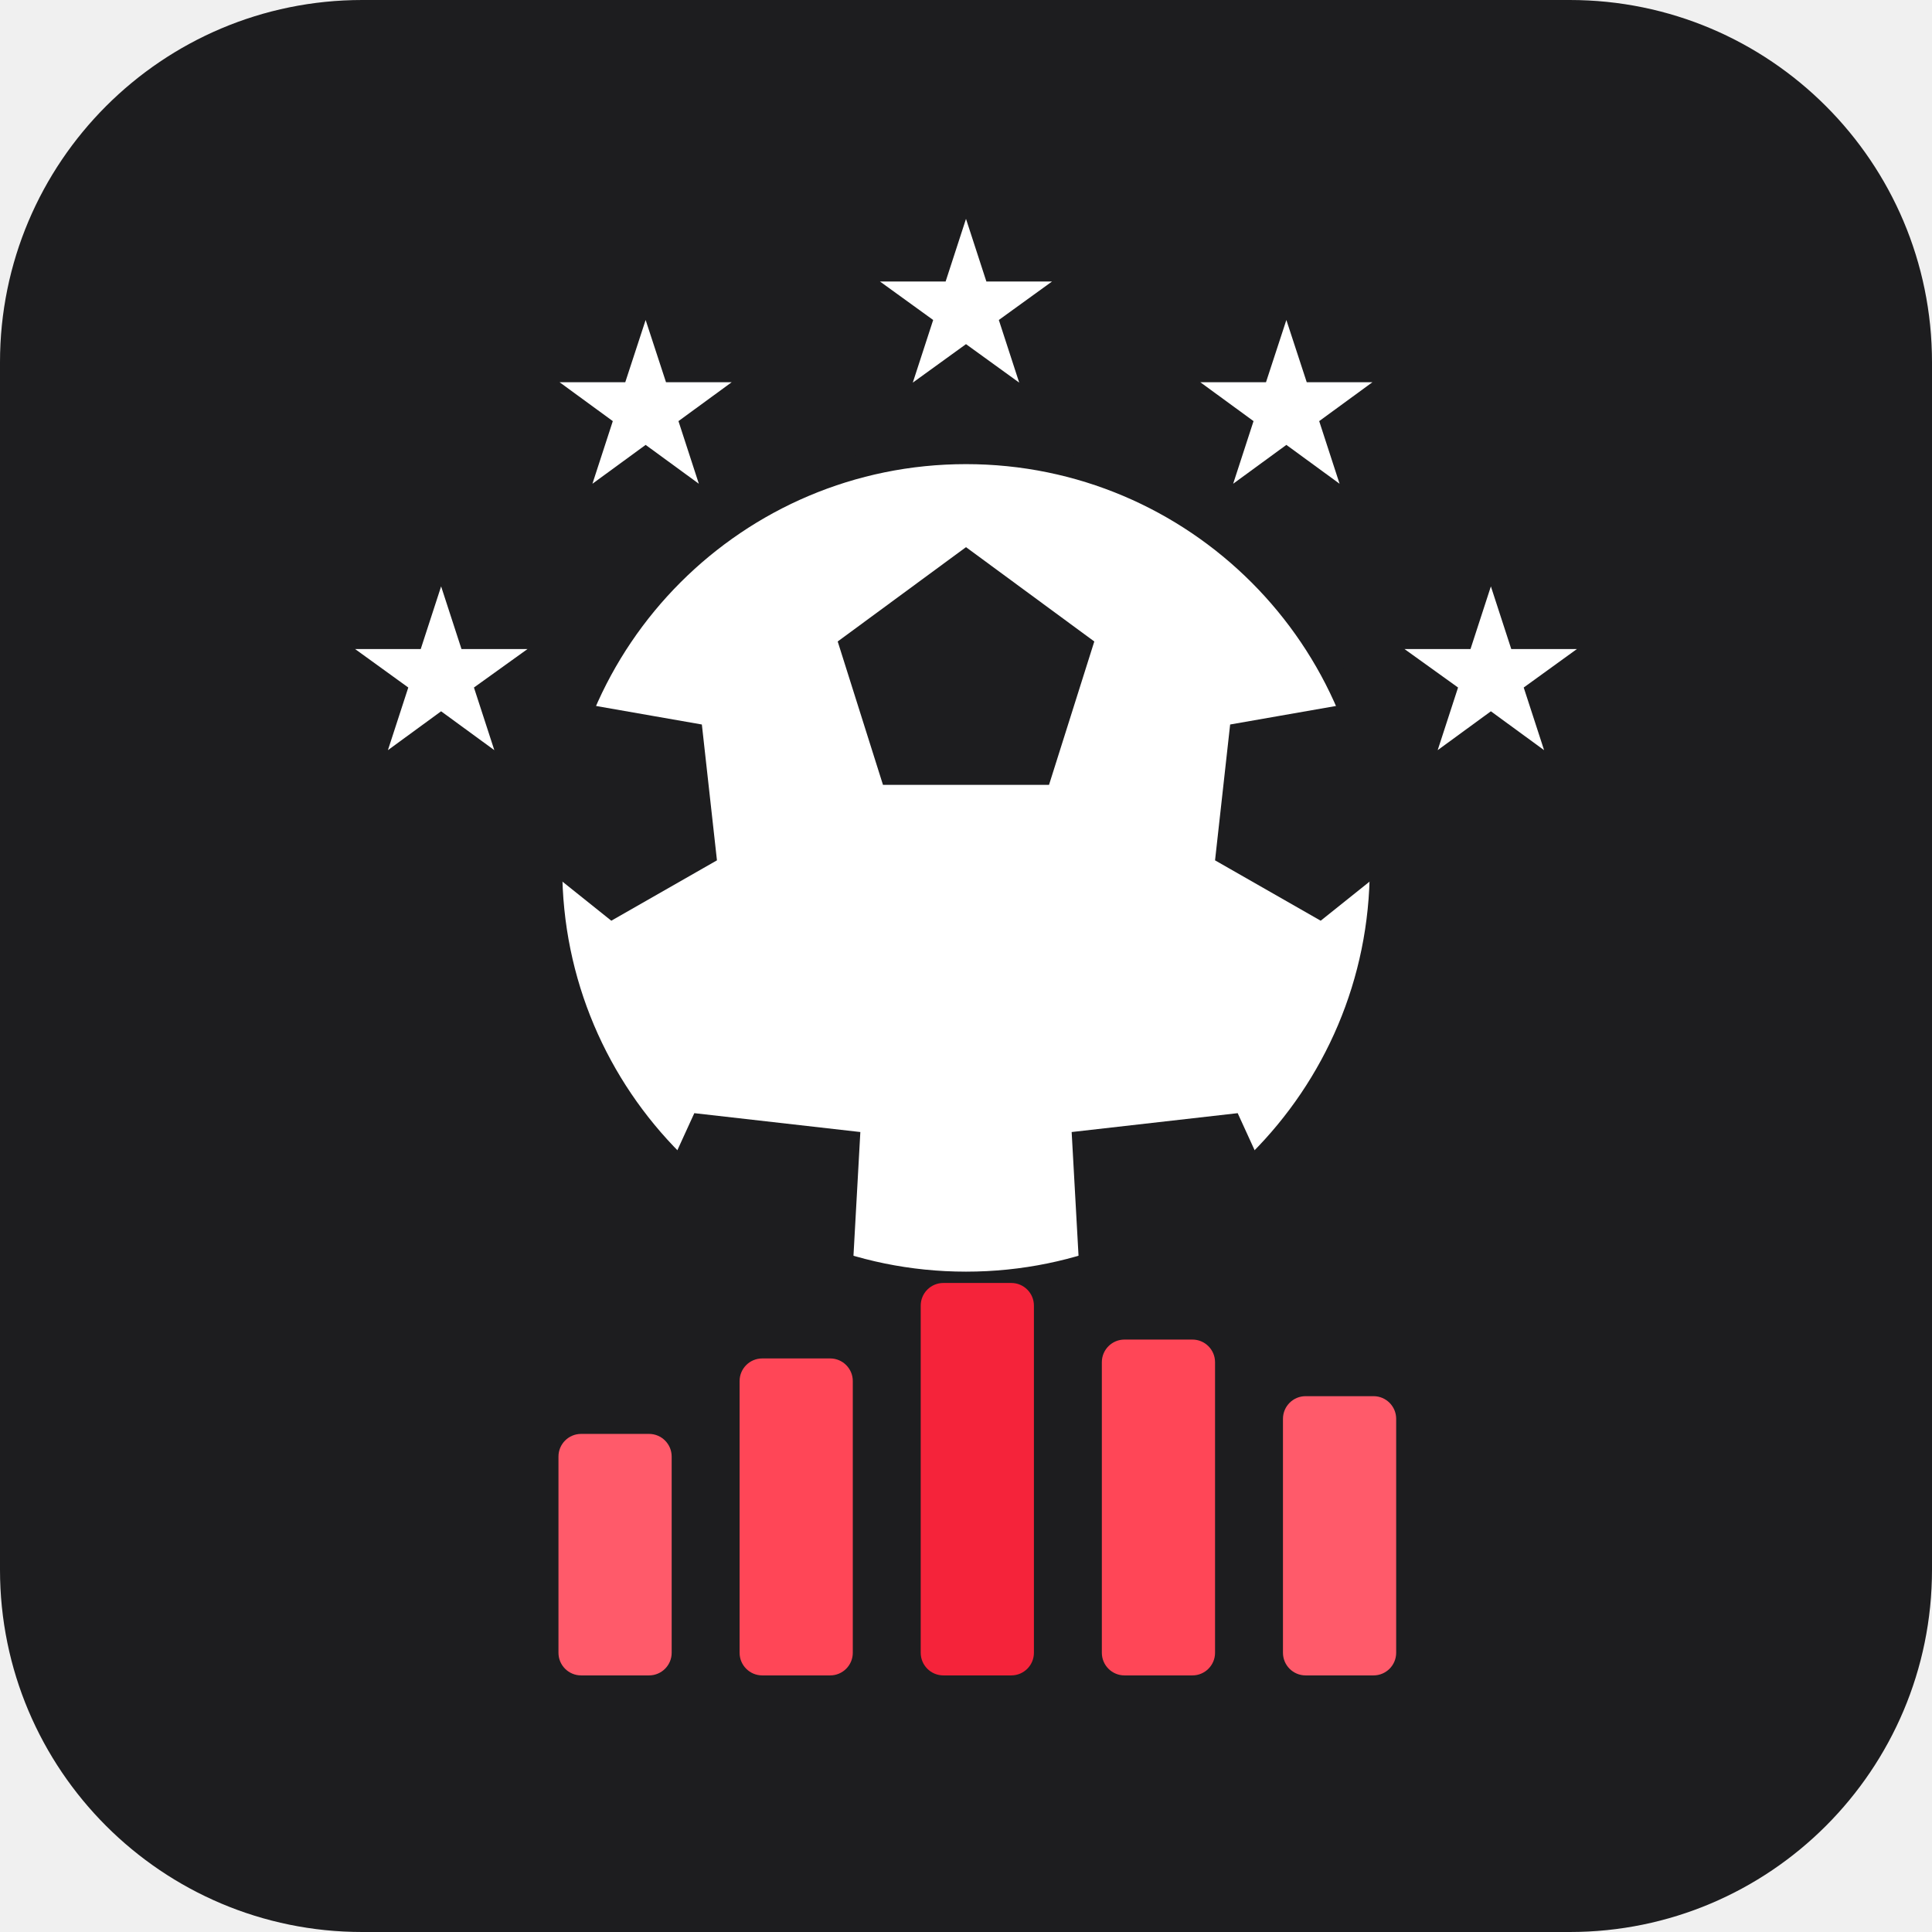
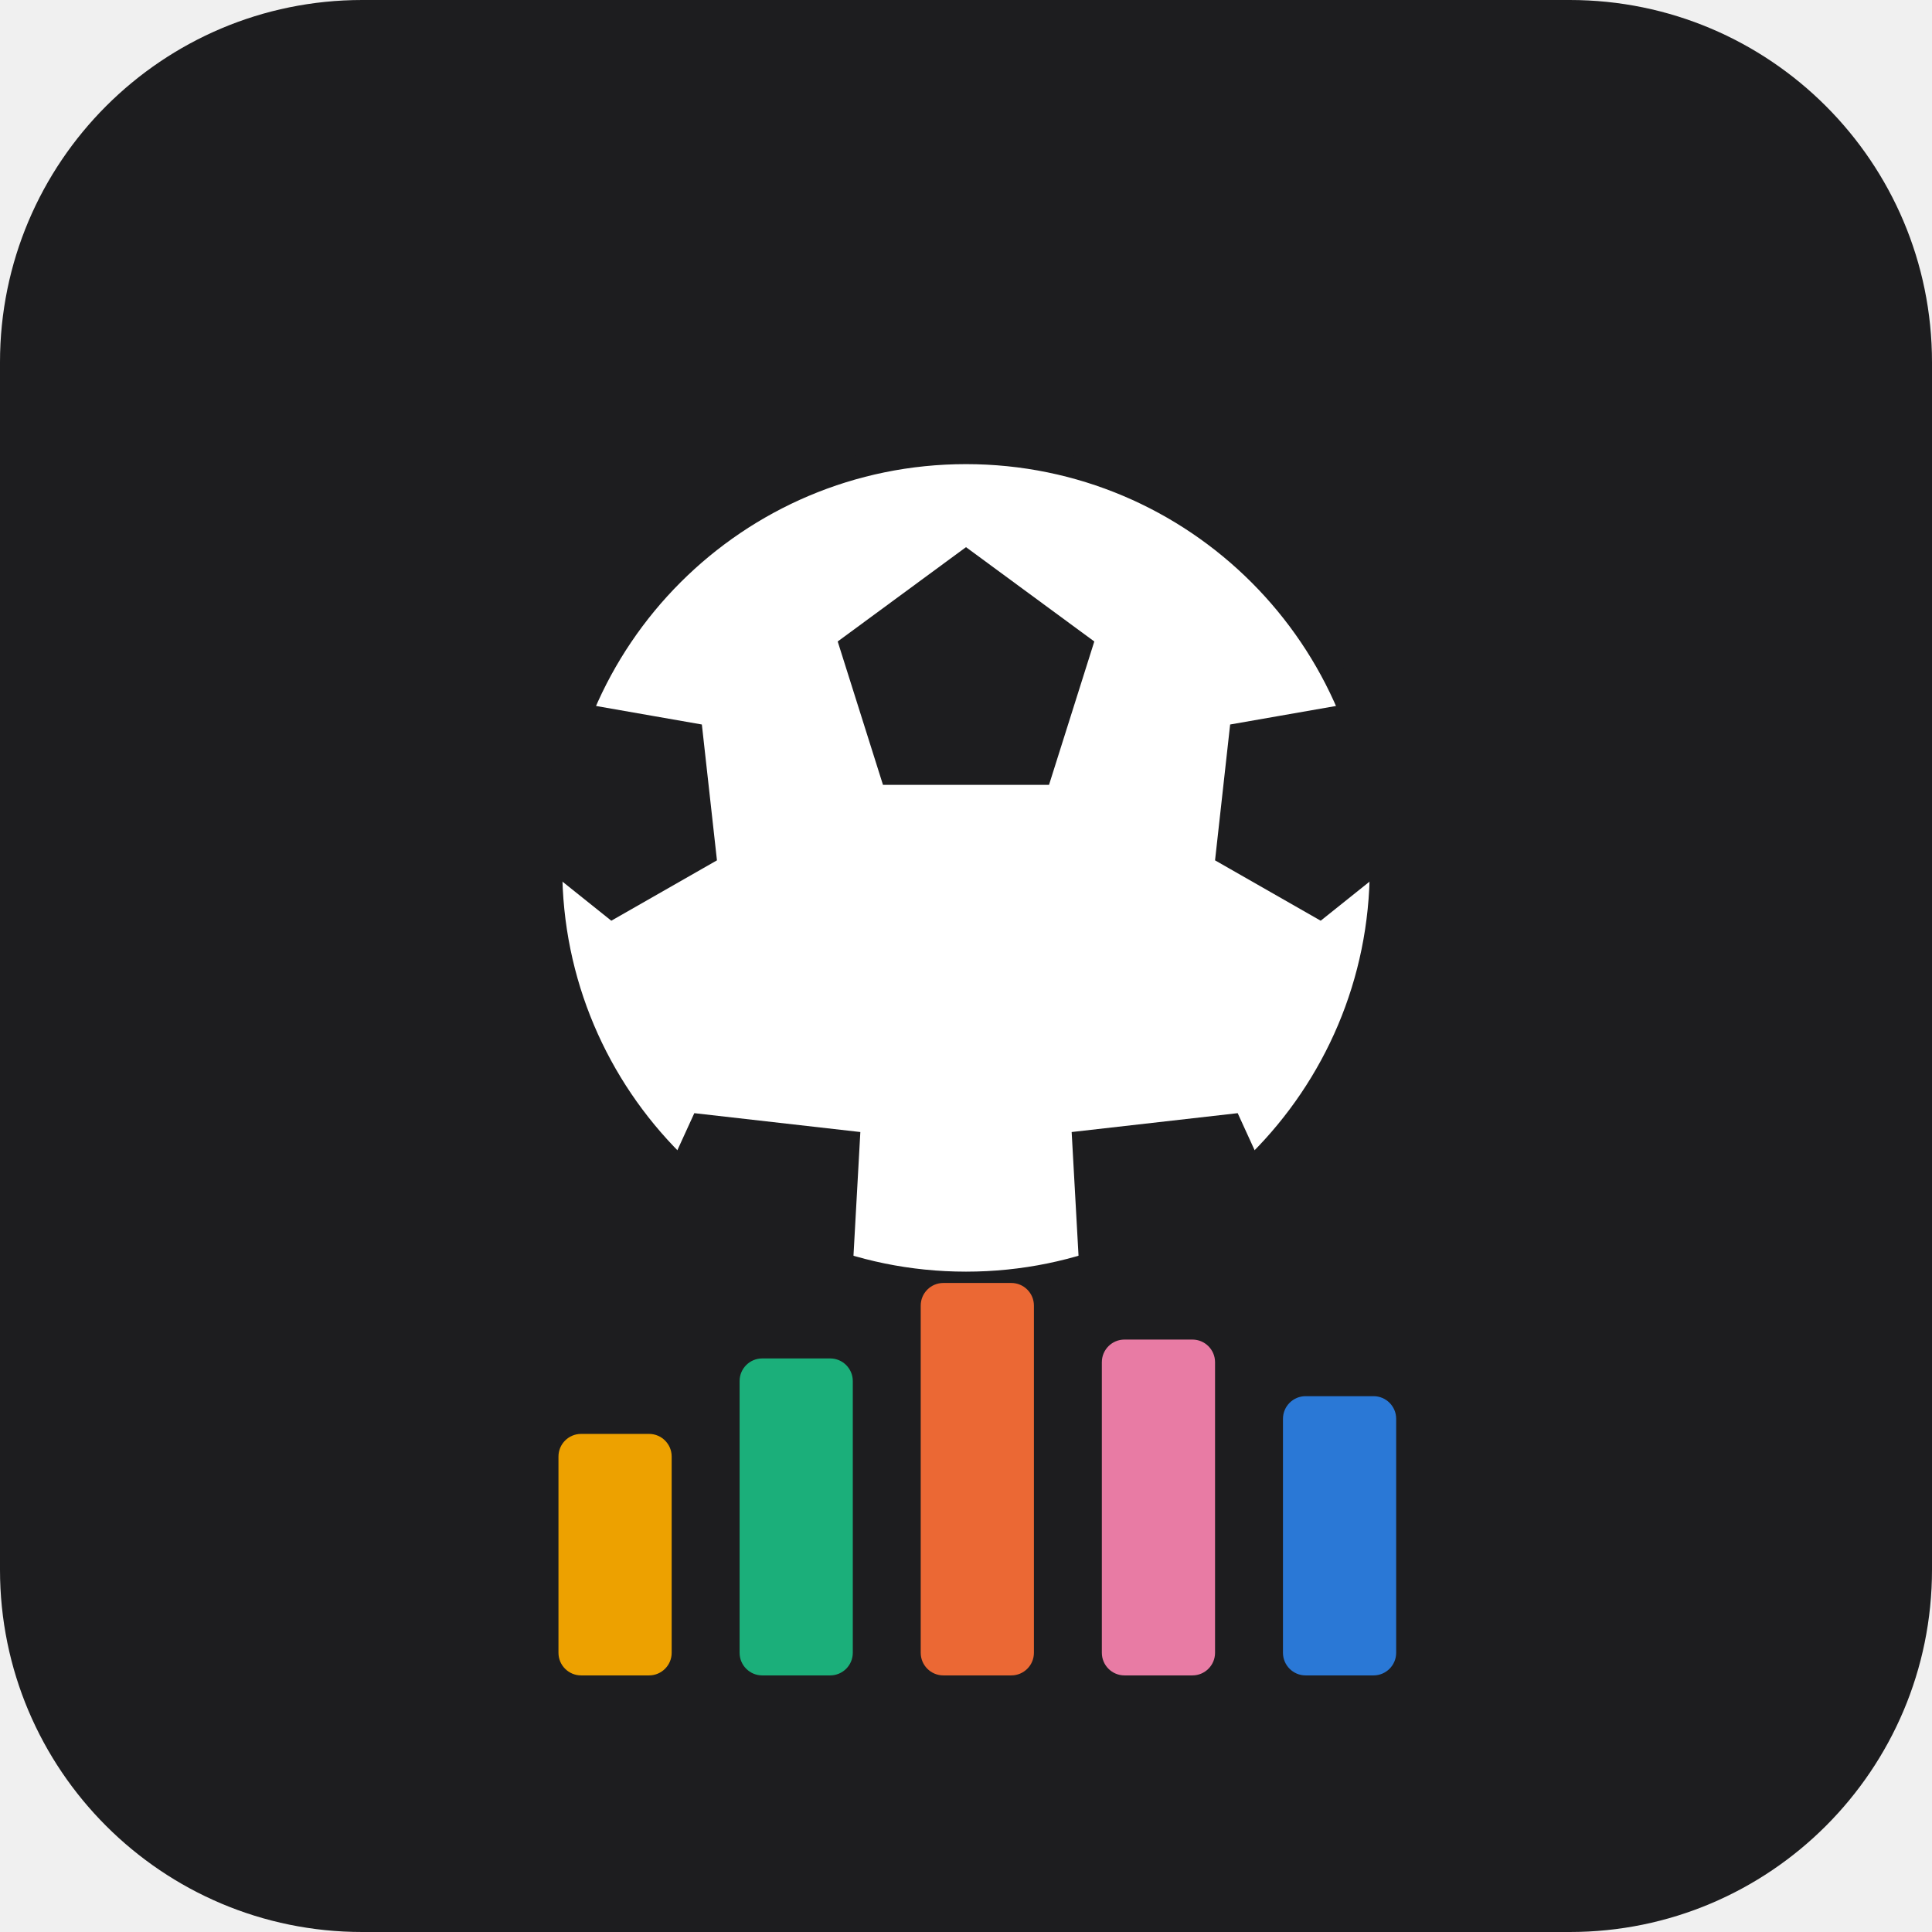
<svg xmlns="http://www.w3.org/2000/svg" viewBox="0 0 512 512">
  <defs>
    <clipPath id="ball">
      <circle cx="256" cy="230" r="110" />
    </clipPath>
  </defs>
  <rect width="512" height="512" rx="96" fill="#1D1D1F" />
-   <polygon points="116.9,155.4 122.3,172.0 139.8,172.0 125.6,182.2 131.0,198.8 116.9,188.5 102.8,198.8 108.2,182.2 94.1,172.0 111.5,172.0" fill="#FFFFFF" />
-   <polygon points="171.1,84.8 176.5,101.3 193.9,101.3 179.8,111.6 185.2,128.2 171.1,117.9 157.0,128.2 162.4,111.6 148.3,101.3 165.7,101.3" fill="#FFFFFF" />
-   <polygon points="256.0,58.0 261.4,74.6 278.8,74.6 264.7,84.8 270.1,101.4 256.0,91.2 241.9,101.4 247.3,84.8 233.2,74.6 250.6,74.6" fill="#FFFFFF" />
-   <polygon points="340.9,84.8 346.3,101.3 363.7,101.3 349.6,111.6 355.0,128.2 340.9,117.9 326.8,128.2 332.2,111.6 318.1,101.3 335.5,101.3" fill="#FFFFFF" />
-   <polygon points="395.1,155.4 400.5,172.0 417.9,172.0 403.8,182.2 409.2,198.8 395.1,188.5 381.0,198.8 386.4,182.2 372.2,172.0 389.7,172.0" fill="#FFFFFF" />
  <circle cx="256" cy="230" r="110" fill="#FFFFFF" />
  <g clip-path="url(#ball)">
    <polygon points="256,145 290,170 278,208 234,208 222,170" fill="#1D1D1F" />
    <polygon points="366,185 380,220 350,244 322,228 326,192" fill="#1D1D1F" />
    <polygon points="328,295 344,330 316,352 286,336 284,300" fill="#1D1D1F" />
    <polygon points="184,295 168,330 196,352 226,336 228,300" fill="#1D1D1F" />
    <polygon points="146,185 186,192 190,228 162,244 132,220" fill="#1D1D1F" />
  </g>
  <circle cx="256" cy="230" r="110" fill="none" stroke="#1D1D1F" stroke-width="6" />
-   <rect x="148" y="380" width="30" height="64" rx="6" fill="#FF5A6A" />
-   <rect x="196" y="360" width="30" height="84" rx="6" fill="#FF4657" />
-   <rect x="244" y="340" width="30" height="104" rx="6" fill="#F5233A" />
-   <rect x="292" y="355" width="30" height="89" rx="6" fill="#FF4657" />
-   <rect x="340" y="370" width="30" height="74" rx="6" fill="#FF5A6A" />
+   <rect x="148" y="380" width="30" height="64" rx="6" fill="#EDA100" />
+   <rect x="196" y="360" width="30" height="84" rx="6" fill="#1BAF7A" />
+   <rect x="244" y="340" width="30" height="104" rx="6" fill="#EB6834" />
+   <rect x="292" y="355" width="30" height="89" rx="6" fill="#E87BA4" />
+   <rect x="340" y="370" width="30" height="74" rx="6" fill="#2A78D6" />
</svg>
